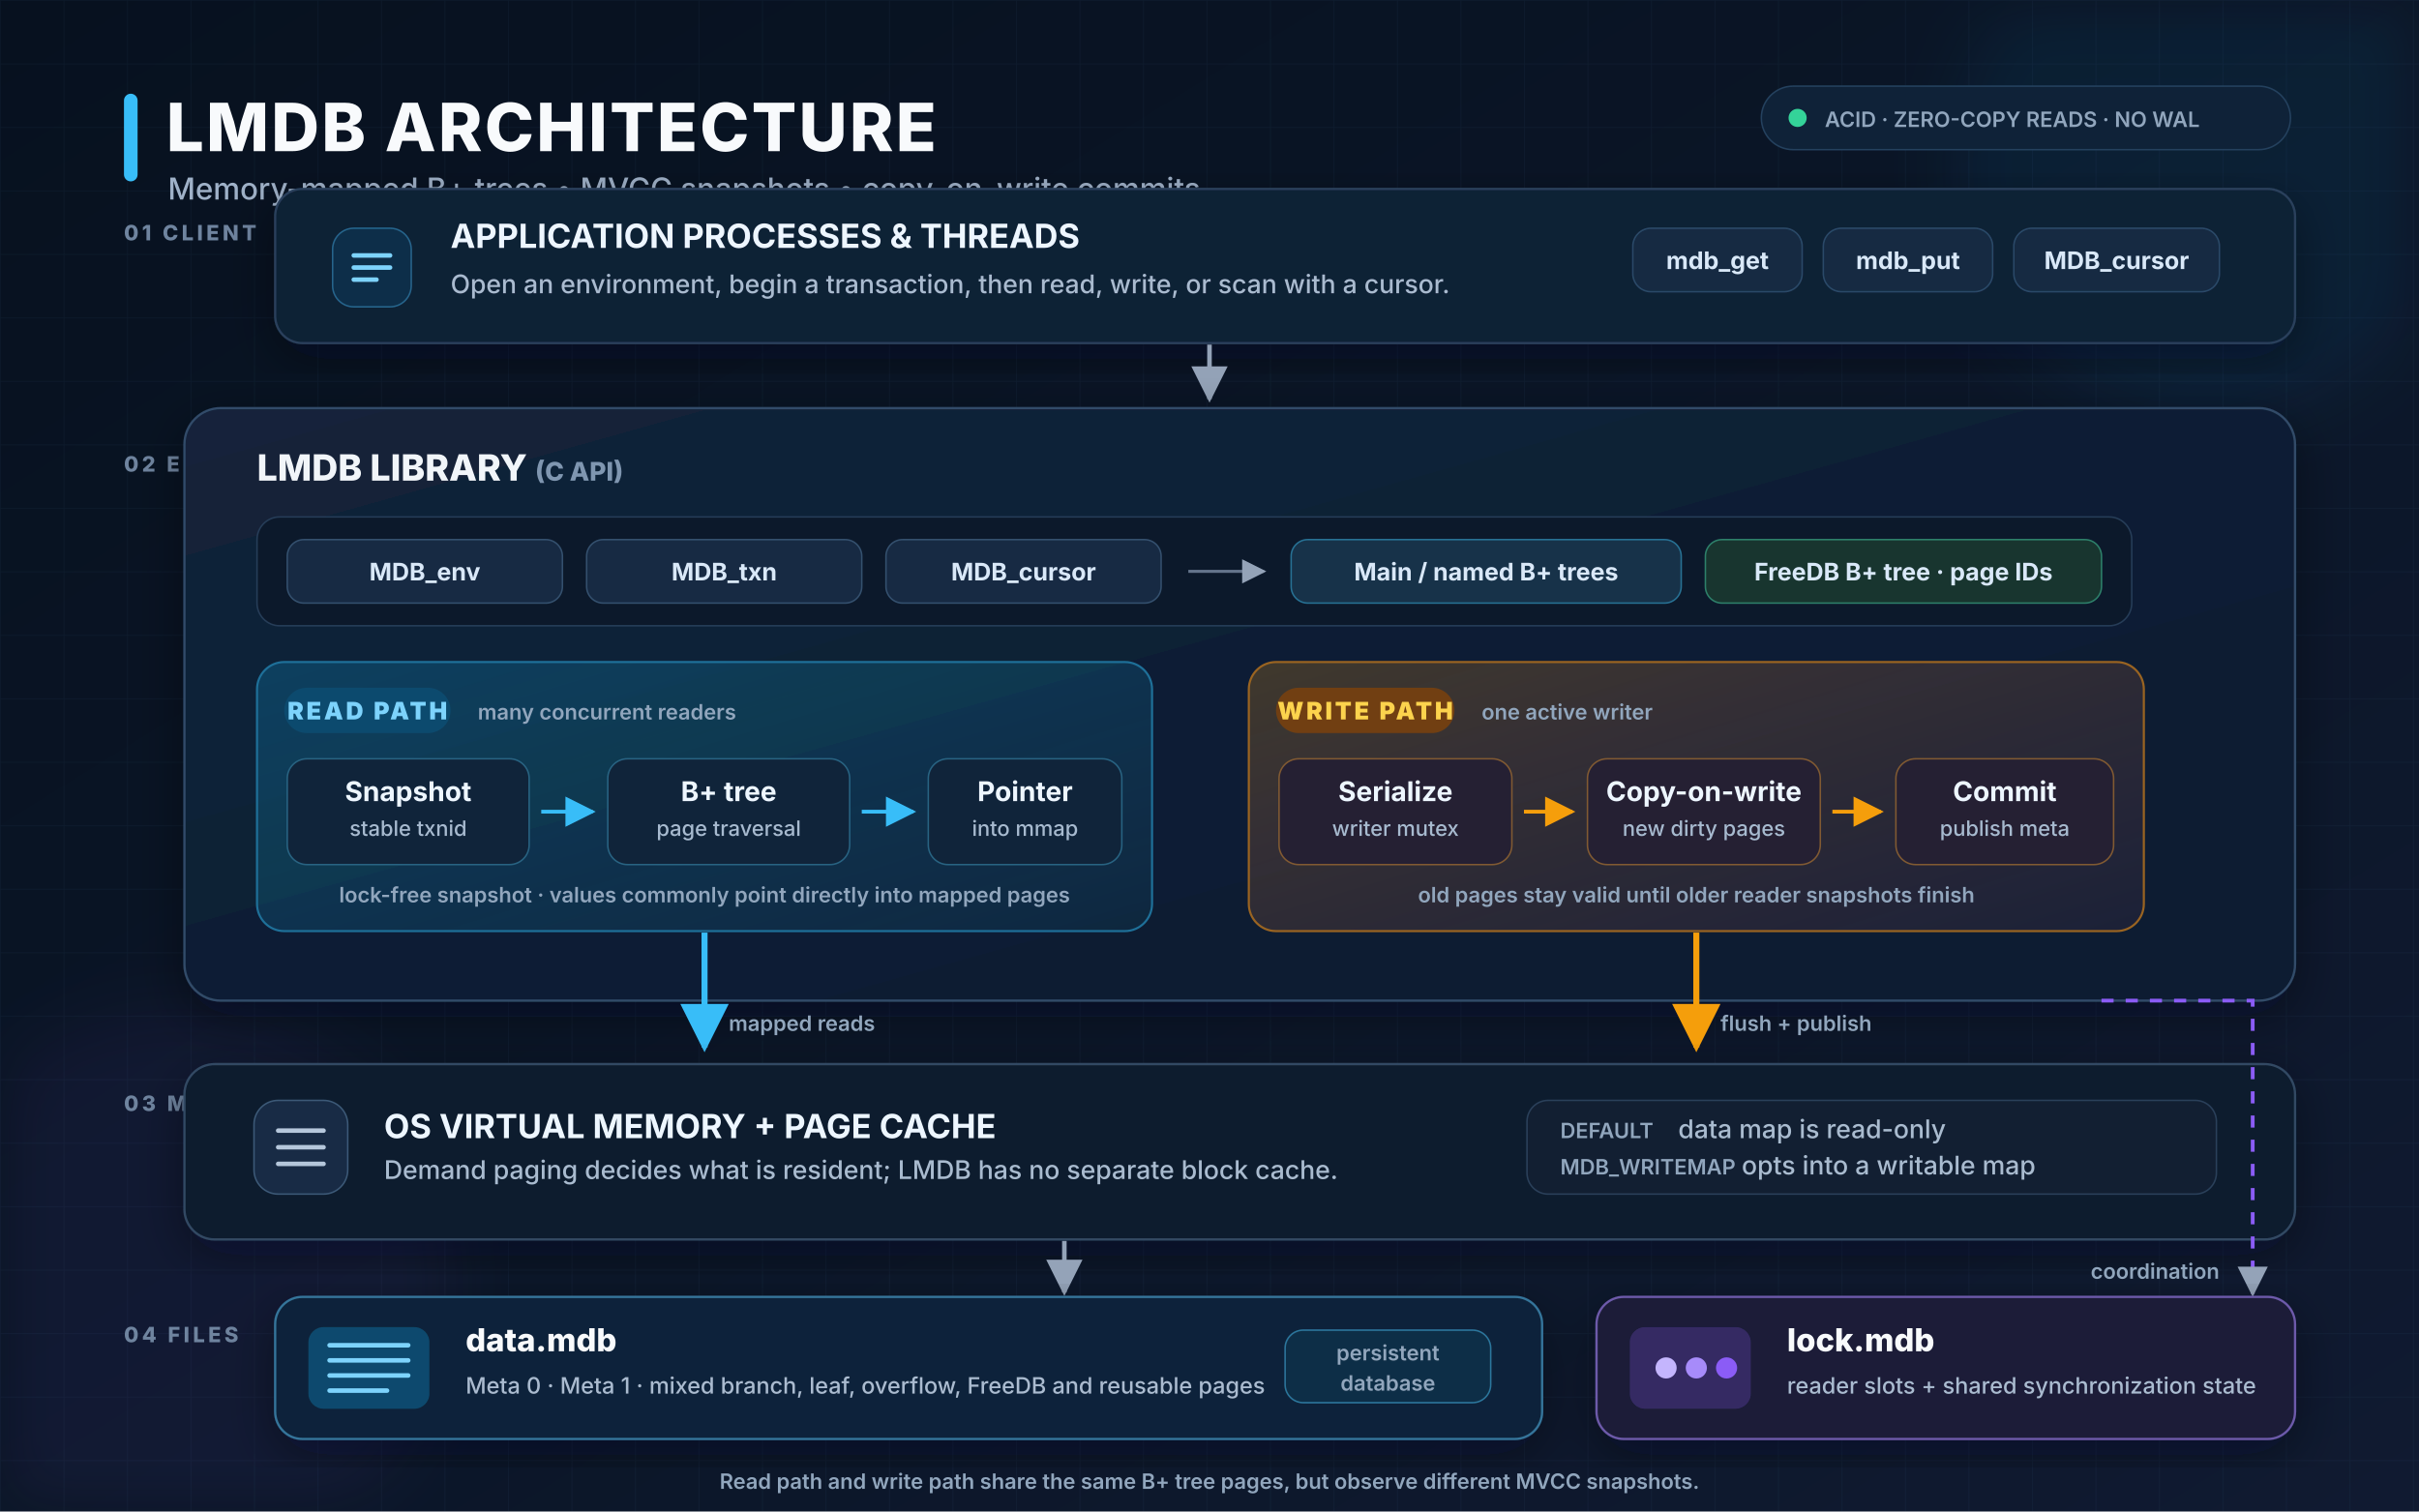
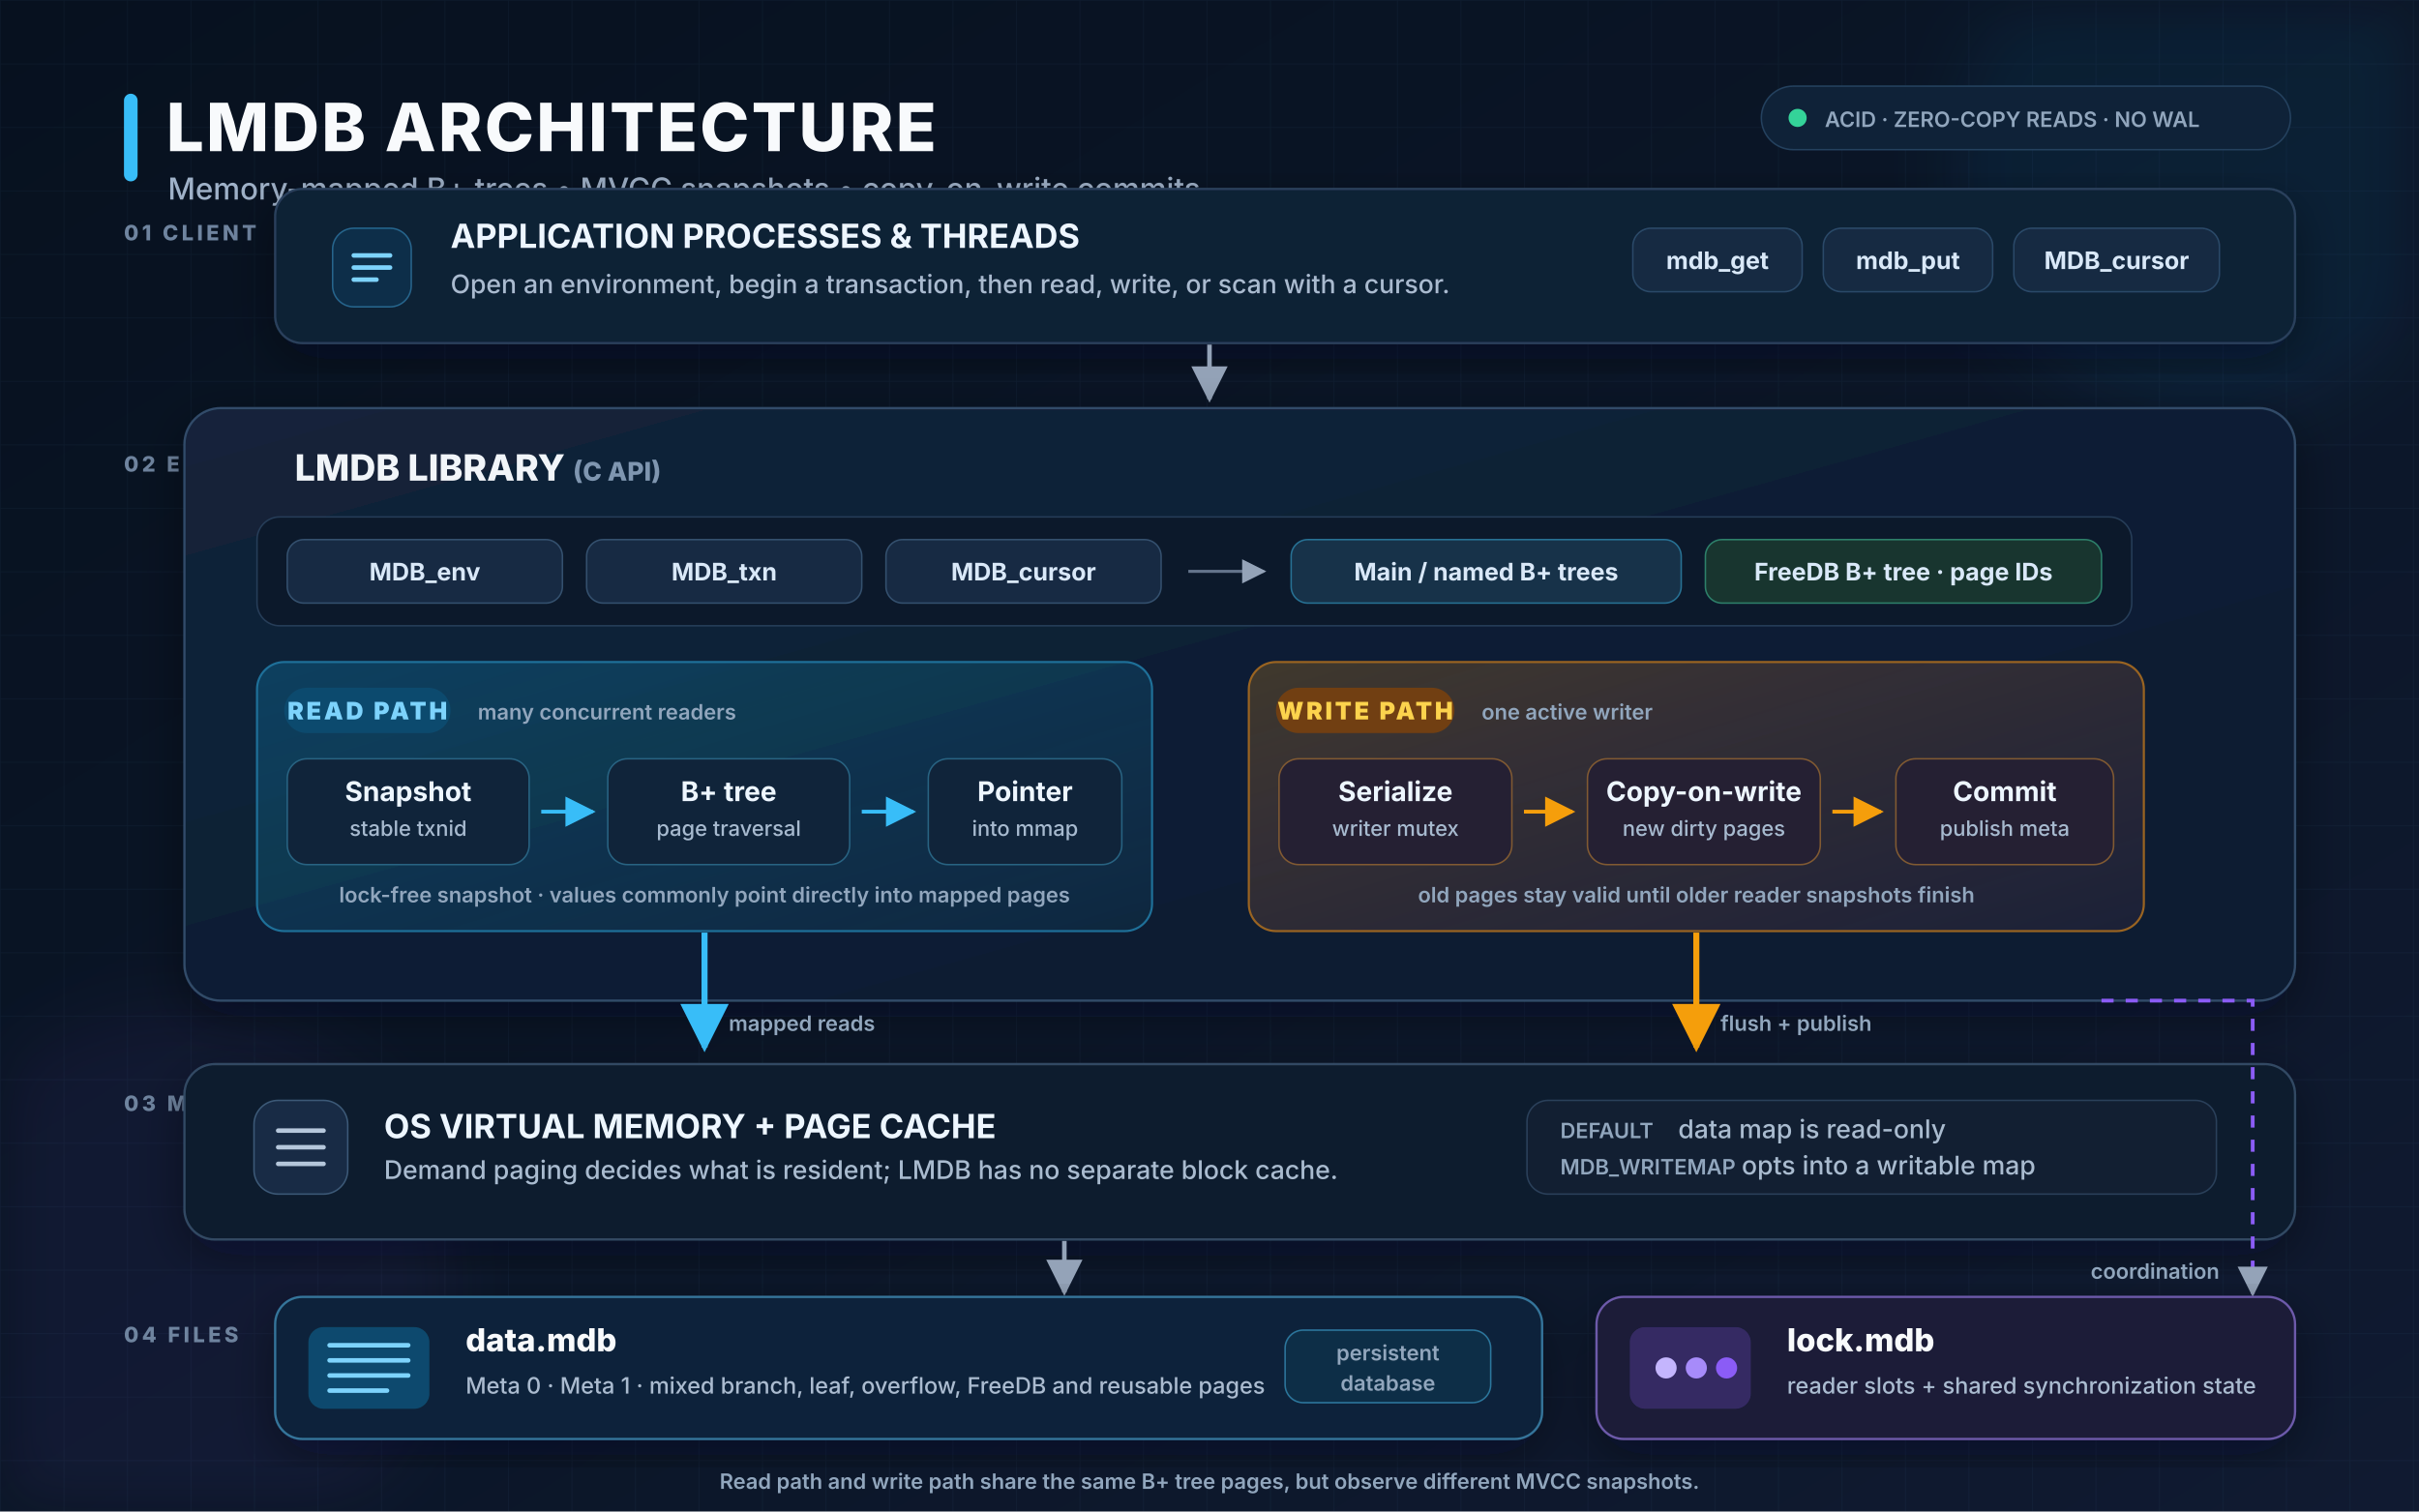
<svg xmlns="http://www.w3.org/2000/svg" width="1600" height="1000" viewBox="0 0 1600 1000" role="img" aria-labelledby="title desc">
  <defs>
    <linearGradient id="bg" x1="0" y1="0" x2="1" y2="1">
      <stop offset="0" stop-color="#07111f" />
      <stop offset="0.55" stop-color="#0b1628" />
      <stop offset="1" stop-color="#101a31" />
    </linearGradient>
    <linearGradient id="library" x1="0" y1="0" x2="1" y2="1">
      <stop offset="0" stop-color="#12233a" />
      <stop offset="1" stop-color="#0e1b30" />
    </linearGradient>
    <linearGradient id="readGlow" x1="0" y1="0" x2="1" y2="1">
      <stop offset="0" stop-color="#0ea5e9" stop-opacity="0.22" />
      <stop offset="1" stop-color="#22d3ee" stop-opacity="0.06" />
    </linearGradient>
    <linearGradient id="writeGlow" x1="0" y1="0" x2="1" y2="1">
      <stop offset="0" stop-color="#f59e0b" stop-opacity="0.22" />
      <stop offset="1" stop-color="#fb7185" stop-opacity="0.06" />
    </linearGradient>
    <filter id="shadow" x="-20%" y="-20%" width="140%" height="140%">
      <feDropShadow dx="0" dy="10" stdDeviation="16" flood-color="#000814" flood-opacity="0.38" />
    </filter>
    <filter id="softGlow" x="-30%" y="-30%" width="160%" height="160%">
      <feGaussianBlur stdDeviation="22" />
    </filter>
    <pattern id="grid" width="42" height="42" patternUnits="userSpaceOnUse">
      <path d="M 42 0 L 0 0 0 42" fill="none" stroke="#7dd3fc" stroke-opacity="0.045" stroke-width="1" />
    </pattern>
    <marker id="arrowRead" viewBox="0 0 10 10" refX="9" refY="5" markerWidth="8" markerHeight="8" orient="auto-start-reverse">
      <path d="M 0 0 L 10 5 L 0 10 z" fill="#38bdf8" />
    </marker>
    <marker id="arrowWrite" viewBox="0 0 10 10" refX="9" refY="5" markerWidth="8" markerHeight="8" orient="auto-start-reverse">
      <path d="M 0 0 L 10 5 L 0 10 z" fill="#f59e0b" />
    </marker>
    <marker id="arrowNeutral" viewBox="0 0 10 10" refX="9" refY="5" markerWidth="8" markerHeight="8" orient="auto-start-reverse">
      <path d="M 0 0 L 10 5 L 0 10 z" fill="#94a3b8" />
    </marker>
    <style>
      text { font-family: Inter, "Noto Sans Thai", "Segoe UI", Arial, sans-serif; }
      .title { font-size: 44px; font-weight: 800; letter-spacing: 1.5px; fill: #f8fafc; }
      .subtitle { font-size: 20px; font-weight: 450; fill: #9fb1c8; }
      .layer { font-size: 14px; font-weight: 800; letter-spacing: 2.2px; fill: #6f849f; }
      .section { font-size: 24px; font-weight: 800; fill: #f1f5f9; }
      .boxTitle { font-size: 22px; font-weight: 750; fill: #edf6ff; }
      .boxSub { font-size: 17px; font-weight: 450; fill: #a9bbcf; }
      .chip { font-size: 16px; font-weight: 700; fill: #d9e8f8; }
      .laneTitle { font-size: 16px; font-weight: 850; letter-spacing: 1.8px; }
      .step { font-size: 18px; font-weight: 720; fill: #edf6ff; }
      .stepSub { font-size: 14px; font-weight: 450; fill: #a7bacf; }
      .tiny { font-size: 14px; font-weight: 600; fill: #91a6bd; }
      .fileTitle { font-size: 21px; font-weight: 800; fill: #f8fafc; }
      .fileSub { font-size: 15px; font-weight: 520; fill: #aabbd0; }
    </style>
  </defs>
  <rect width="1600" height="1000" fill="url(#bg)" />
  <rect width="1600" height="1000" fill="url(#grid)" />
  <circle cx="1460" cy="110" r="170" fill="#0ea5e9" opacity="0.07" filter="url(#softGlow)" />
  <circle cx="120" cy="850" r="180" fill="#8b5cf6" opacity="0.06" filter="url(#softGlow)" />
  <g transform="translate(82,58)">
    <rect x="0" y="4" width="9" height="58" rx="4.5" fill="#38bdf8" />
    <text x="28" y="42" class="title">LMDB ARCHITECTURE</text>
    <text x="29" y="74" class="subtitle">Memory-mapped B+ trees • MVCC snapshots • copy-on-write commits</text>
  </g>
  <g transform="translate(1165,57)">
    <rect width="350" height="42" rx="21" fill="#0f2238" stroke="#24415e" />
    <circle cx="24" cy="21" r="6" fill="#34d399" />
    <text x="42" y="27" class="tiny" fill="#b9c8da">ACID · ZERO-COPY READS · NO WAL</text>
  </g>
  <text x="82" y="159" class="layer">01  CLIENT</text>
  <g filter="url(#shadow)">
    <rect x="182" y="125" width="1336" height="102" rx="18" fill="#102036" stroke="#29415c" stroke-width="1.5" />
    <g transform="translate(220,151)">
      <rect width="52" height="52" rx="14" fill="#102e48" stroke="#25658c" />
      <path d="M14 18h24M14 26h24M14 34h15" stroke="#7dd3fc" stroke-width="3" stroke-linecap="round" />
    </g>
    <text x="298" y="164" class="boxTitle">APPLICATION PROCESSES &amp; THREADS</text>
    <text x="298" y="194" class="boxSub">Open an environment, begin a transaction, then read, write, or scan with a cursor.</text>
    <g transform="translate(1080,151)">
      <rect width="112" height="42" rx="12" fill="#132a42" stroke="#2b4a68" />
      <text x="56" y="27" text-anchor="middle" class="chip">mdb_get</text>
      <rect x="126" width="112" height="42" rx="12" fill="#132a42" stroke="#2b4a68" />
      <text x="182" y="27" text-anchor="middle" class="chip">mdb_put</text>
      <rect x="252" width="136" height="42" rx="12" fill="#132a42" stroke="#2b4a68" />
      <text x="320" y="27" text-anchor="middle" class="chip">MDB_cursor</text>
    </g>
  </g>
  <path d="M800 228 V264" stroke="#94a3b8" stroke-width="3" marker-end="url(#arrowNeutral)" />
  <text x="82" y="312" class="layer">02  ENGINE</text>
  <g filter="url(#shadow)">
    <rect x="122" y="270" width="1396" height="392" rx="24" fill="url(#library)" stroke="#314b69" stroke-width="1.5" />
  </g>
-   <text x="170" y="318" class="section">LMDB LIBRARY <tspan fill="#7f96b0" font-size="17">(C API)</tspan>
+   <text x="195" y="318" class="section">LMDB LIBRARY <tspan fill="#7f96b0" font-size="17">(C API)</tspan>
  </text>
  <g transform="translate(170,342)">
    <rect width="1240" height="72" rx="15" fill="#0c192b" stroke="#263d58" />
    <g transform="translate(20,15)">
      <rect width="182" height="42" rx="11" fill="#172a43" stroke="#34506e" />
      <text x="91" y="27" text-anchor="middle" class="chip">MDB_env</text>
      <rect x="198" width="182" height="42" rx="11" fill="#172a43" stroke="#34506e" />
      <text x="289" y="27" text-anchor="middle" class="chip">MDB_txn</text>
      <rect x="396" width="182" height="42" rx="11" fill="#172a43" stroke="#34506e" />
      <text x="487" y="27" text-anchor="middle" class="chip">MDB_cursor</text>
      <path d="M596 21 H646" stroke="#64748b" stroke-width="2" marker-end="url(#arrowNeutral)" />
      <rect x="664" width="258" height="42" rx="11" fill="#173249" stroke="#277194" />
      <text x="793" y="27" text-anchor="middle" class="chip">Main / named B+ trees</text>
      <rect x="938" width="262" height="42" rx="11" fill="#18352f" stroke="#2d806a" />
      <text x="1069" y="27" text-anchor="middle" class="chip">FreeDB B+ tree · page IDs</text>
    </g>
  </g>
  <g transform="translate(170,438)">
    <rect width="592" height="178" rx="18" fill="url(#readGlow)" stroke="#1e7099" stroke-width="1.4" />
    <rect x="18" y="17" width="110" height="30" rx="15" fill="#0c4a6e" />
    <text x="73" y="38" text-anchor="middle" class="laneTitle" fill="#7dd3fc">READ PATH</text>
    <text x="146" y="38" class="tiny">many concurrent readers</text>
    <g transform="translate(20,64)">
      <rect width="160" height="70" rx="13" fill="#10243a" stroke="#286382" />
      <text x="80" y="28" text-anchor="middle" class="step">Snapshot</text>
      <text x="80" y="51" text-anchor="middle" class="stepSub">stable txnid</text>
      <path d="M168 35 H202" stroke="#38bdf8" stroke-width="2.5" marker-end="url(#arrowRead)" />
      <rect x="212" width="160" height="70" rx="13" fill="#10243a" stroke="#286382" />
      <text x="292" y="28" text-anchor="middle" class="step">B+ tree</text>
      <text x="292" y="51" text-anchor="middle" class="stepSub">page traversal</text>
      <path d="M380 35 H414" stroke="#38bdf8" stroke-width="2.5" marker-end="url(#arrowRead)" />
      <rect x="424" width="128" height="70" rx="13" fill="#10243a" stroke="#286382" />
      <text x="488" y="28" text-anchor="middle" class="step">Pointer</text>
      <text x="488" y="51" text-anchor="middle" class="stepSub">into mmap</text>
    </g>
    <text x="296" y="159" text-anchor="middle" class="tiny" fill="#72d5f7">lock-free snapshot · values commonly point directly into mapped pages</text>
  </g>
  <g transform="translate(826,438)">
    <rect width="592" height="178" rx="18" fill="url(#writeGlow)" stroke="#9a6421" stroke-width="1.4" />
    <rect x="18" y="17" width="118" height="30" rx="15" fill="#713f12" />
    <text x="77" y="38" text-anchor="middle" class="laneTitle" fill="#fcd34d">WRITE PATH</text>
    <text x="154" y="38" class="tiny">one active writer</text>
    <g transform="translate(20,64)">
      <rect width="154" height="70" rx="13" fill="#252033" stroke="#815a32" />
      <text x="77" y="28" text-anchor="middle" class="step">Serialize</text>
      <text x="77" y="51" text-anchor="middle" class="stepSub">writer mutex</text>
      <path d="M162 35 H194" stroke="#f59e0b" stroke-width="2.5" marker-end="url(#arrowWrite)" />
      <rect x="204" width="154" height="70" rx="13" fill="#252033" stroke="#815a32" />
      <text x="281" y="28" text-anchor="middle" class="step">Copy-on-write</text>
      <text x="281" y="51" text-anchor="middle" class="stepSub">new dirty pages</text>
      <path d="M366 35 H398" stroke="#f59e0b" stroke-width="2.5" marker-end="url(#arrowWrite)" />
      <rect x="408" width="144" height="70" rx="13" fill="#252033" stroke="#815a32" />
      <text x="480" y="28" text-anchor="middle" class="step">Commit</text>
      <text x="480" y="51" text-anchor="middle" class="stepSub">publish meta</text>
    </g>
    <text x="296" y="159" text-anchor="middle" class="tiny" fill="#f3bf68">old pages stay valid until older reader snapshots finish</text>
  </g>
  <path d="M466 617 V693" stroke="#38bdf8" stroke-width="4" marker-end="url(#arrowRead)" />
  <text x="482" y="682" class="tiny" fill="#74d8fb">mapped reads</text>
  <path d="M1122 617 V693" stroke="#f59e0b" stroke-width="4" marker-end="url(#arrowWrite)" />
  <text x="1138" y="682" class="tiny" fill="#f6c46e">flush + publish</text>
  <text x="82" y="735" class="layer">03  MEMORY</text>
  <g filter="url(#shadow)">
    <rect x="122" y="704" width="1396" height="116" rx="20" fill="#0d1b2e" stroke="#334a64" stroke-width="1.5" />
  </g>
  <g transform="translate(168,728)">
    <rect width="62" height="62" rx="16" fill="#182b45" stroke="#3c5977" />
    <path d="M16 20h30M16 31h30M16 42h30" stroke="#b5c7db" stroke-width="3" stroke-linecap="round" />
    <text x="86" y="25" class="boxTitle">OS VIRTUAL MEMORY + PAGE CACHE</text>
    <text x="86" y="52" class="boxSub">Demand paging decides what is resident; LMDB has no separate block cache.</text>
  </g>
  <g transform="translate(1010,728)">
    <rect width="456" height="62" rx="14" fill="#121f32" stroke="#2a405a" />
    <text x="22" y="25" class="tiny" fill="#b9cadb">DEFAULT</text>
    <text x="100" y="25" class="boxSub" fill="#d7e4f2">data map is read-only</text>
    <text x="22" y="49" class="tiny" fill="#f3ba63">MDB_WRITEMAP</text>
    <text x="142" y="49" class="boxSub" fill="#d7e4f2">opts into a writable map</text>
  </g>
  <text x="82" y="888" class="layer">04  FILES</text>
  <path d="M704 821 V855" stroke="#94a3b8" stroke-width="3" marker-end="url(#arrowNeutral)" />
  <path d="M1390 662 H1490 V856" fill="none" stroke="#8b5cf6" stroke-width="2.5" stroke-dasharray="8 8" marker-end="url(#arrowNeutral)" />
  <text x="1468" y="846" text-anchor="end" class="tiny" fill="#b8a7f4">coordination</text>
  <g filter="url(#shadow)">
    <rect x="182" y="858" width="838" height="94" rx="18" fill="#10243a" stroke="#34759b" stroke-width="1.5" />
    <rect x="204" y="878" width="80" height="54" rx="10" fill="#0c4a6e" />
    <path d="M218 890h52M218 900h52M218 910h52M218 920h38" stroke="#7dd3fc" stroke-width="3" stroke-linecap="round" />
    <text x="308" y="894" class="fileTitle">data.mdb</text>
    <text x="308" y="922" class="fileSub">Meta 0 · Meta 1 · mixed branch, leaf, overflow, FreeDB and reusable pages</text>
    <rect x="850" y="880" width="136" height="48" rx="12" fill="#112f46" stroke="#2b769d" />
    <text x="918" y="900" text-anchor="middle" class="tiny" fill="#8edcf7">persistent</text>
    <text x="918" y="920" text-anchor="middle" class="tiny">database</text>
    <rect x="1056" y="858" width="462" height="94" rx="18" fill="#1b1c37" stroke="#6d5aaa" stroke-width="1.5" />
    <rect x="1078" y="878" width="80" height="54" rx="10" fill="#352b64" />
    <circle cx="1102" cy="905" r="7" fill="#c4b5fd" />
    <circle cx="1122" cy="905" r="7" fill="#a78bfa" />
    <circle cx="1142" cy="905" r="7" fill="#8b5cf6" />
    <text x="1182" y="894" class="fileTitle">lock.mdb</text>
    <text x="1182" y="922" class="fileSub">reader slots + shared synchronization state</text>
  </g>
  <text x="800" y="985" text-anchor="middle" class="tiny" fill="#6f849f">Read path and write path share the same B+ tree pages, but observe different MVCC snapshots.</text>
</svg>
